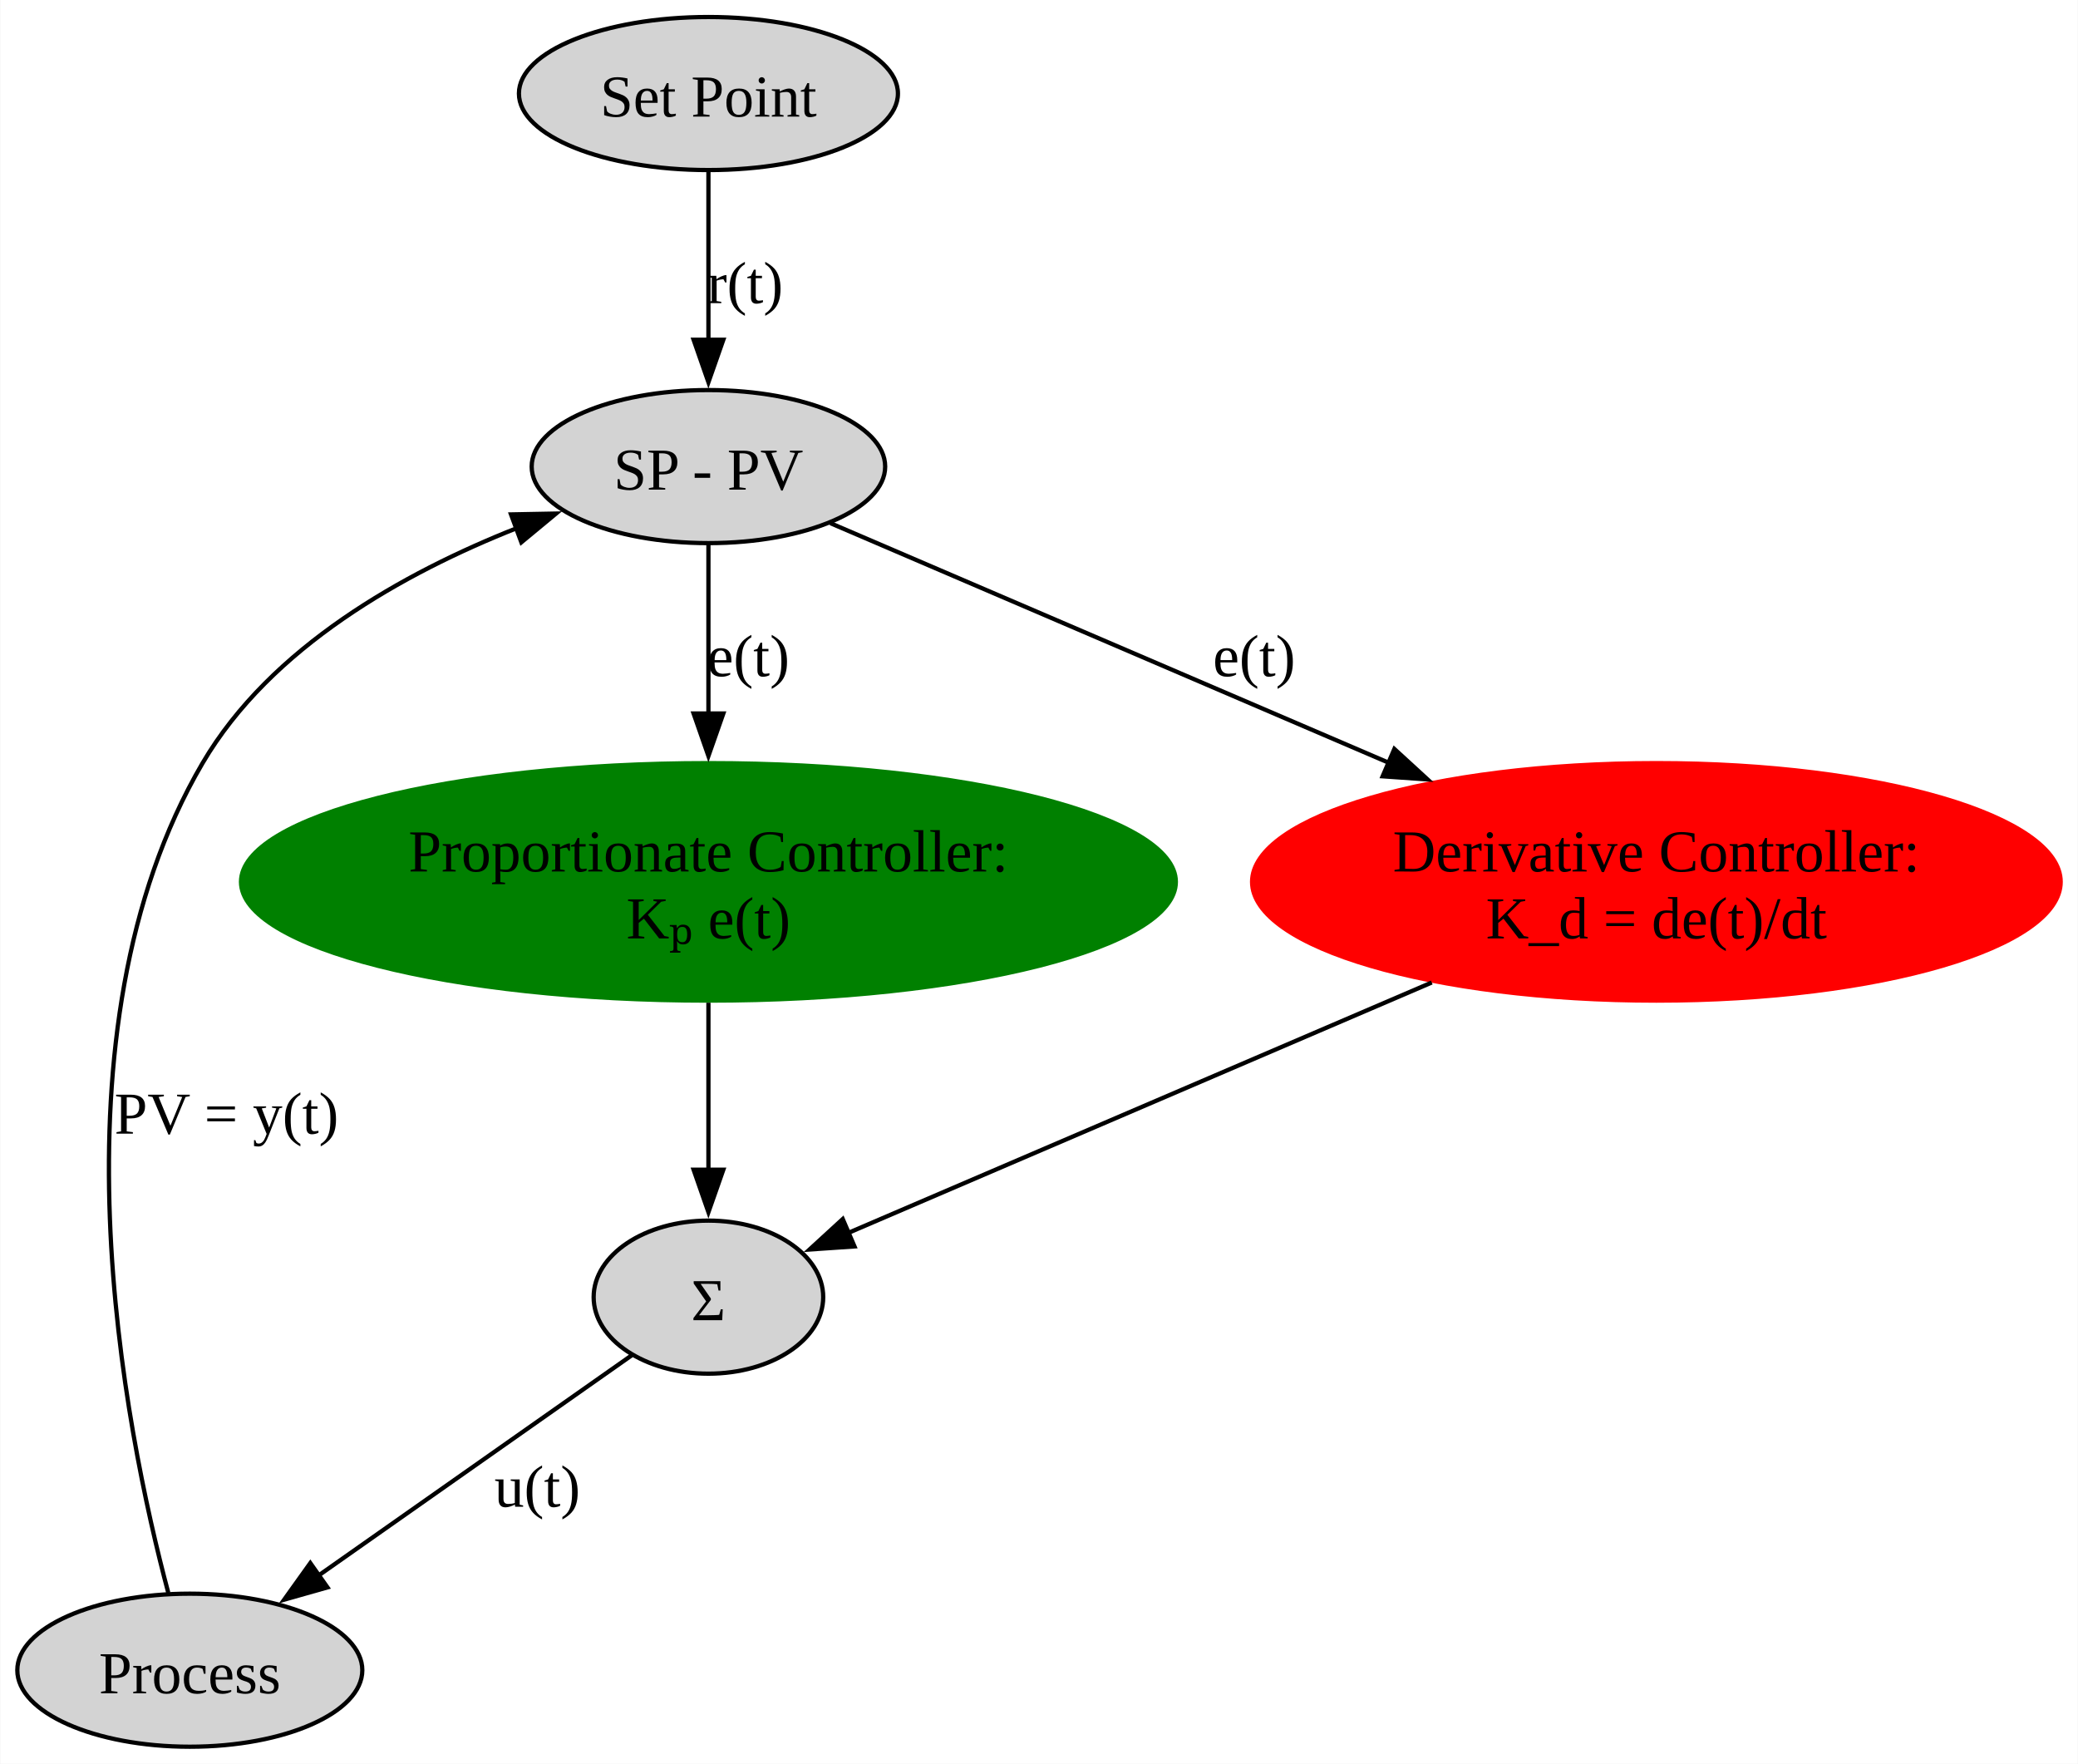
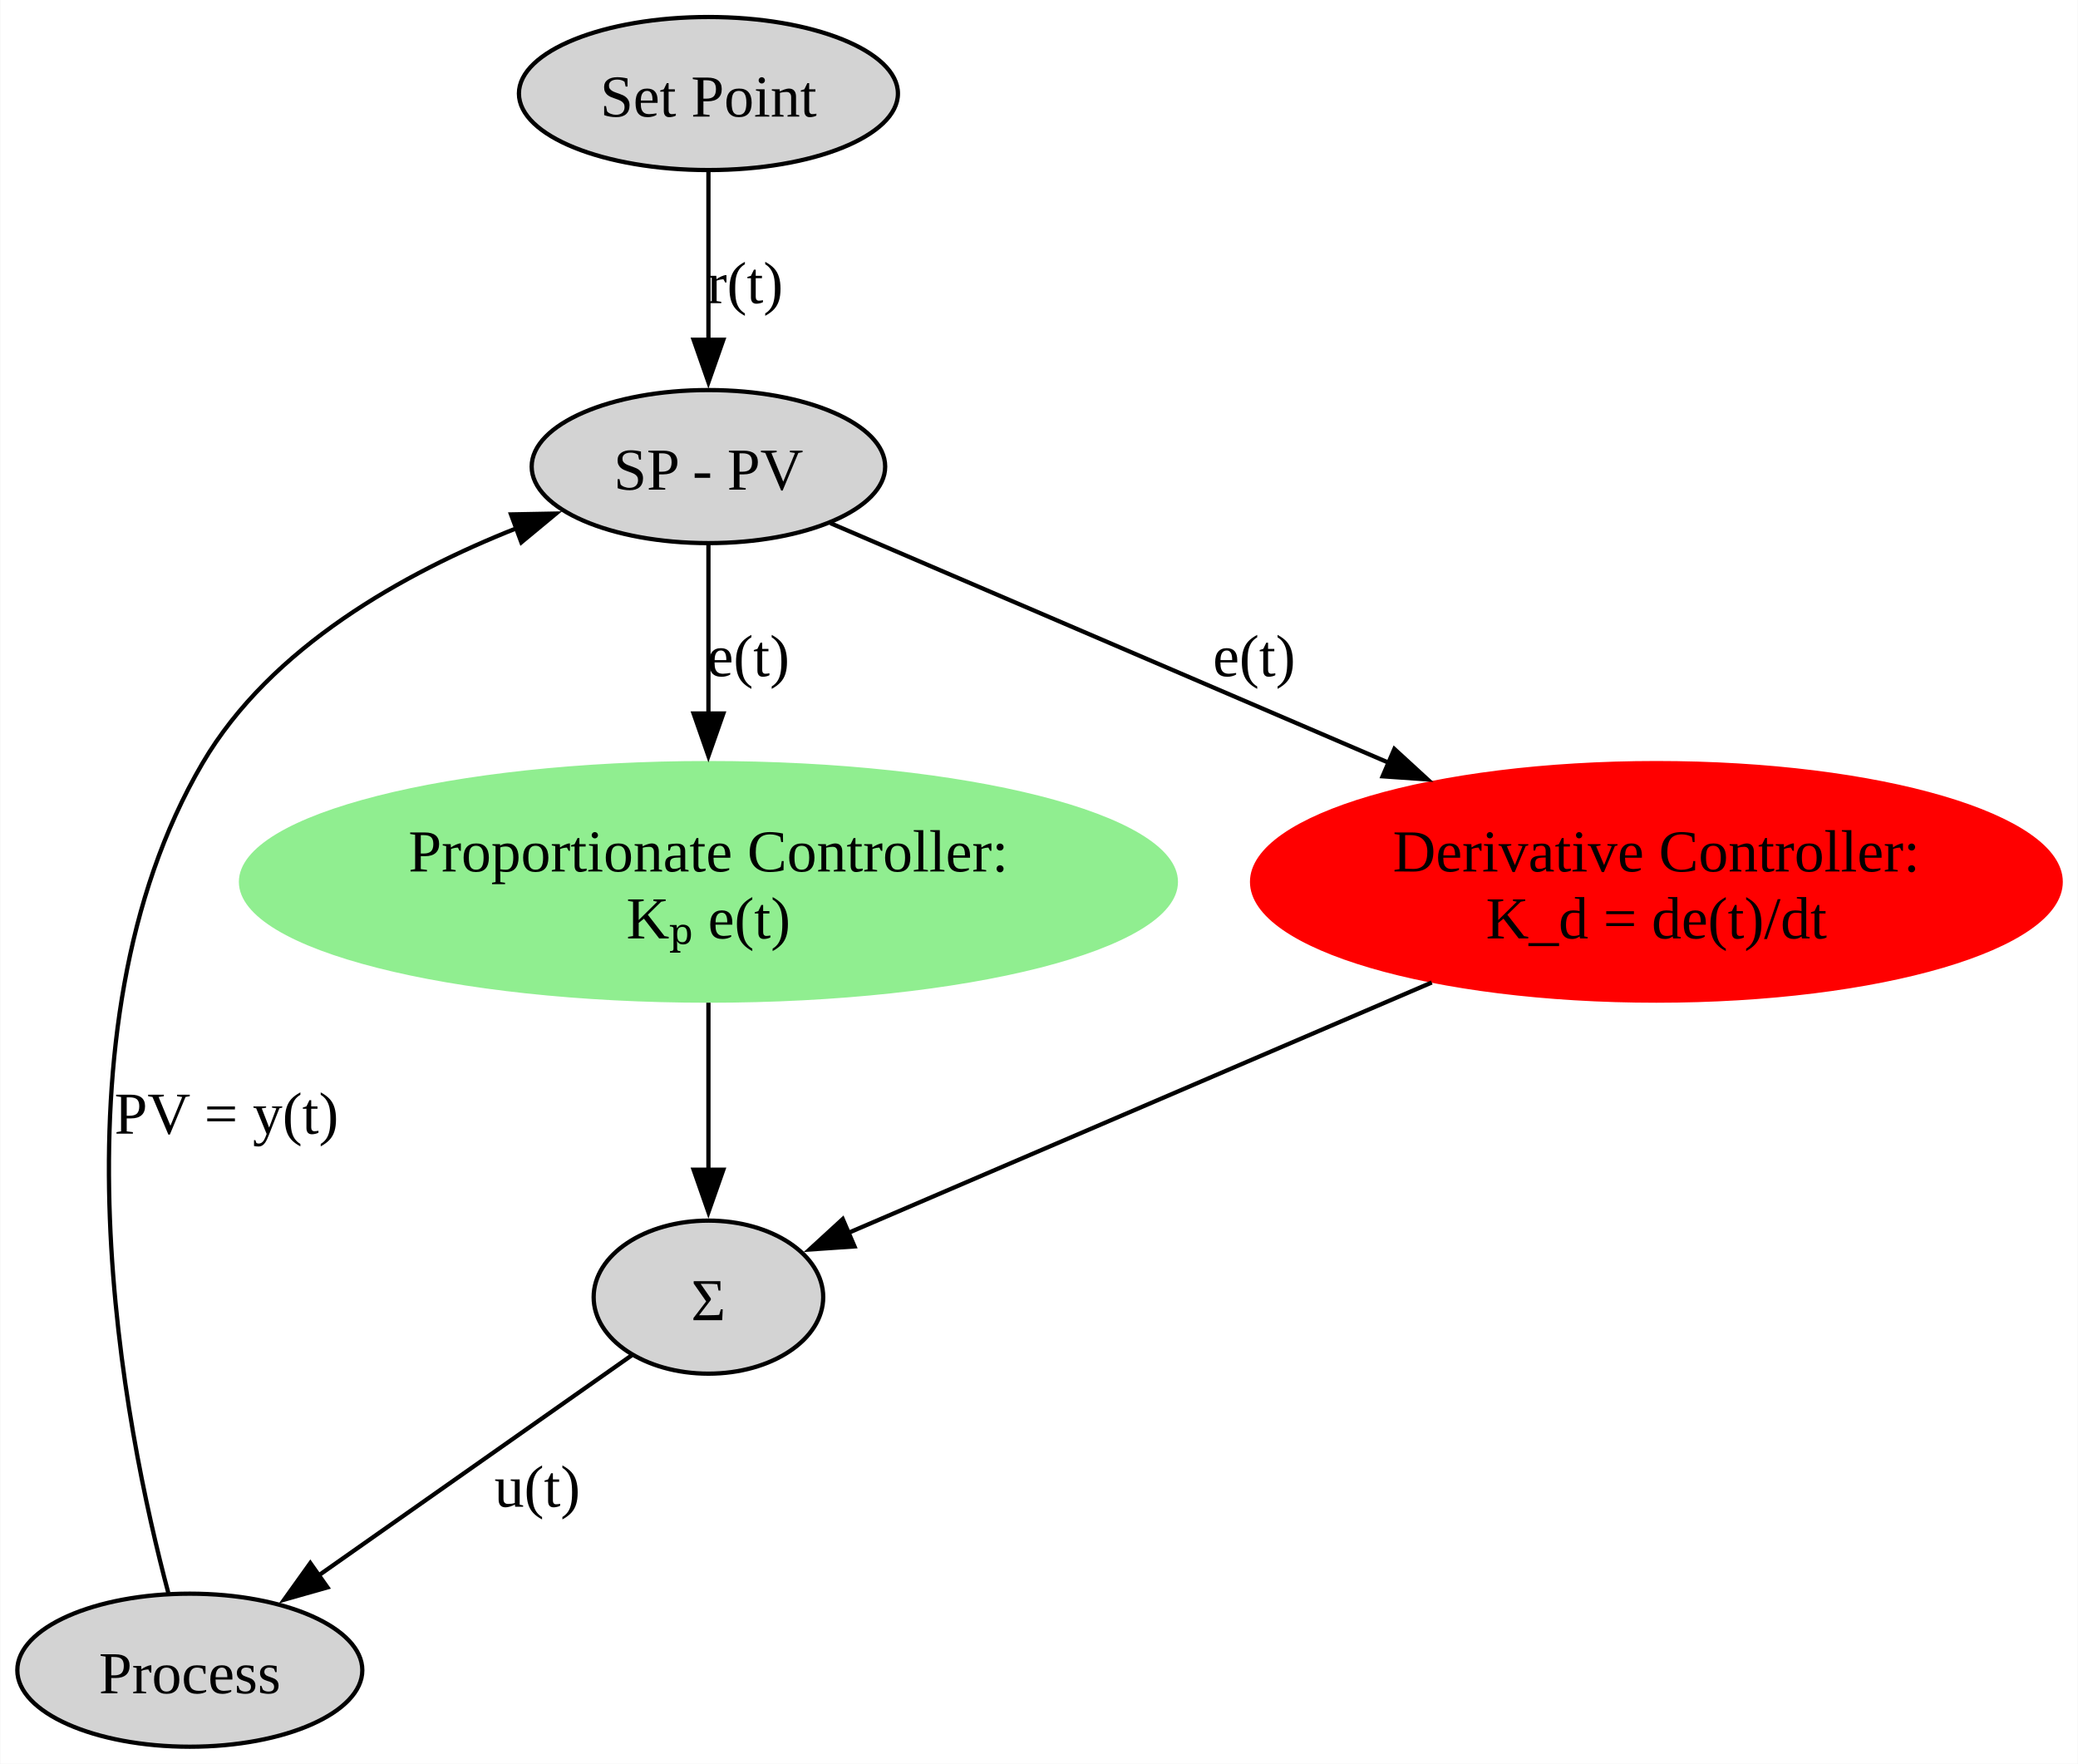
<svg xmlns="http://www.w3.org/2000/svg" width="489pt" height="415pt" viewBox="0.00 0.00 488.69 414.86">
  <g id="graph0" class="graph" transform="scale(1 1) rotate(0) translate(4 410.86)">
    <polygon fill="white" stroke="none" points="-4,4 -4,-410.86 484.69,-410.86 484.69,4 -4,4" />
    <g id="node1" class="node">
      <ellipse fill="lightgrey" stroke="black" cx="162.58" cy="-388.86" rx="44.58" ry="18" />
      <text text-anchor="middle" x="162.58" y="-383.44" font-family="Times New Roman,serif" font-size="14.00">Set Point</text>
    </g>
    <g id="node3" class="node">
      <ellipse fill="lightgrey" stroke="black" cx="162.58" cy="-301.11" rx="41.58" ry="18" />
      <text text-anchor="middle" x="162.58" y="-295.69" font-family="Times New Roman,serif" font-size="14.00">SP - PV</text>
    </g>
    <g id="edge1" class="edge">
      <path fill="none" stroke="black" d="M162.58,-370.51C162.58,-359.12 162.58,-343.95 162.58,-330.79" />
      <polygon fill="black" stroke="black" points="166.09,-330.95 162.58,-320.95 159.09,-330.95 166.09,-330.95" />
      <text text-anchor="middle" x="171.21" y="-339.56" font-family="Times New Roman,serif" font-size="14.00">r(t)</text>
    </g>
    <g id="node2" class="node">
      <ellipse fill="lightgrey" stroke="black" cx="40.58" cy="-18" rx="40.58" ry="18" />
      <text text-anchor="middle" x="40.58" y="-12.57" font-family="Times New Roman,serif" font-size="14.00">Process</text>
    </g>
    <g id="edge2" class="edge">
      <path fill="none" stroke="black" d="M35.52,-36.19C25.33,-74.39 6.37,-167.91 43.58,-231.36 59.61,-258.67 91,-276.15 117.52,-286.64" />
      <polygon fill="black" stroke="black" points="116.14,-289.86 126.73,-290.06 118.57,-283.3 116.14,-289.86" />
      <text text-anchor="middle" x="49.21" y="-144.2" font-family="Times New Roman,serif" font-size="14.00">PV = y(t)</text>
    </g>
    <g id="node4" class="node">
-       <ellipse fill="green" stroke="green" cx="162.58" cy="-203.43" rx="109.96" ry="27.93" />
+       <ellipse fill="lightgreen" stroke="lightgreen" cx="162.58" cy="-203.43" rx="109.96" ry="27.93" />
      <text text-anchor="middle" x="162.58" y="-205.88" font-family="Times New Roman,serif" font-size="14.00">Proportionate Controller:</text>
      <text text-anchor="middle" x="162.58" y="-190.13" font-family="Times New Roman,serif" font-size="14.00">Kₚ e(t)</text>
    </g>
    <g id="edge3" class="edge">
      <path fill="none" stroke="black" d="M162.58,-283.01C162.58,-271.84 162.58,-256.79 162.58,-242.85" />
      <polygon fill="black" stroke="black" points="166.09,-243.03 162.58,-233.03 159.09,-243.03 166.09,-243.03" />
      <text text-anchor="middle" x="171.96" y="-251.81" font-family="Times New Roman,serif" font-size="14.00">e(t)</text>
    </g>
    <g id="node5" class="node">
      <ellipse fill="red" stroke="red" cx="385.58" cy="-203.43" rx="95.11" ry="27.93" />
      <text text-anchor="middle" x="385.58" y="-205.88" font-family="Times New Roman,serif" font-size="14.00">Derivative Controller:</text>
      <text text-anchor="middle" x="385.58" y="-190.13" font-family="Times New Roman,serif" font-size="14.00">K_d = de(t)/dt</text>
    </g>
    <g id="edge4" class="edge">
      <path fill="none" stroke="black" d="M191.28,-287.8C224.32,-273.62 279.57,-249.92 322.73,-231.4" />
      <polygon fill="black" stroke="black" points="323.94,-234.69 331.75,-227.53 321.18,-228.26 323.94,-234.69" />
      <text text-anchor="middle" x="290.96" y="-251.81" font-family="Times New Roman,serif" font-size="14.00">e(t)</text>
    </g>
    <g id="node6" class="node">
      <ellipse fill="lightgrey" stroke="black" cx="162.58" cy="-105.75" rx="27" ry="18" />
      <text text-anchor="middle" x="162.58" y="-100.33" font-family="Times New Roman,serif" font-size="14.00">Σ</text>
    </g>
    <g id="edge5" class="edge">
      <path fill="none" stroke="black" d="M162.58,-175.01C162.58,-162.63 162.58,-147.99 162.58,-135.45" />
      <polygon fill="black" stroke="black" points="166.09,-135.73 162.58,-125.73 159.09,-135.73 166.09,-135.73" />
    </g>
    <g id="edge6" class="edge">
      <path fill="none" stroke="black" d="M332.74,-179.76C290.13,-161.48 231.56,-136.34 195.43,-120.84" />
      <polygon fill="black" stroke="black" points="196.94,-117.68 186.37,-116.96 194.18,-124.12 196.94,-117.68" />
    </g>
    <g id="edge7" class="edge">
      <path fill="none" stroke="black" d="M144.58,-92.1C125.21,-78.48 94.07,-56.59 70.91,-40.31" />
      <polygon fill="black" stroke="black" points="72.96,-37.48 62.77,-34.59 68.93,-43.2 72.96,-37.48" />
      <text text-anchor="middle" x="122.33" y="-56.45" font-family="Times New Roman,serif" font-size="14.00">u(t)</text>
    </g>
  </g>
</svg>
